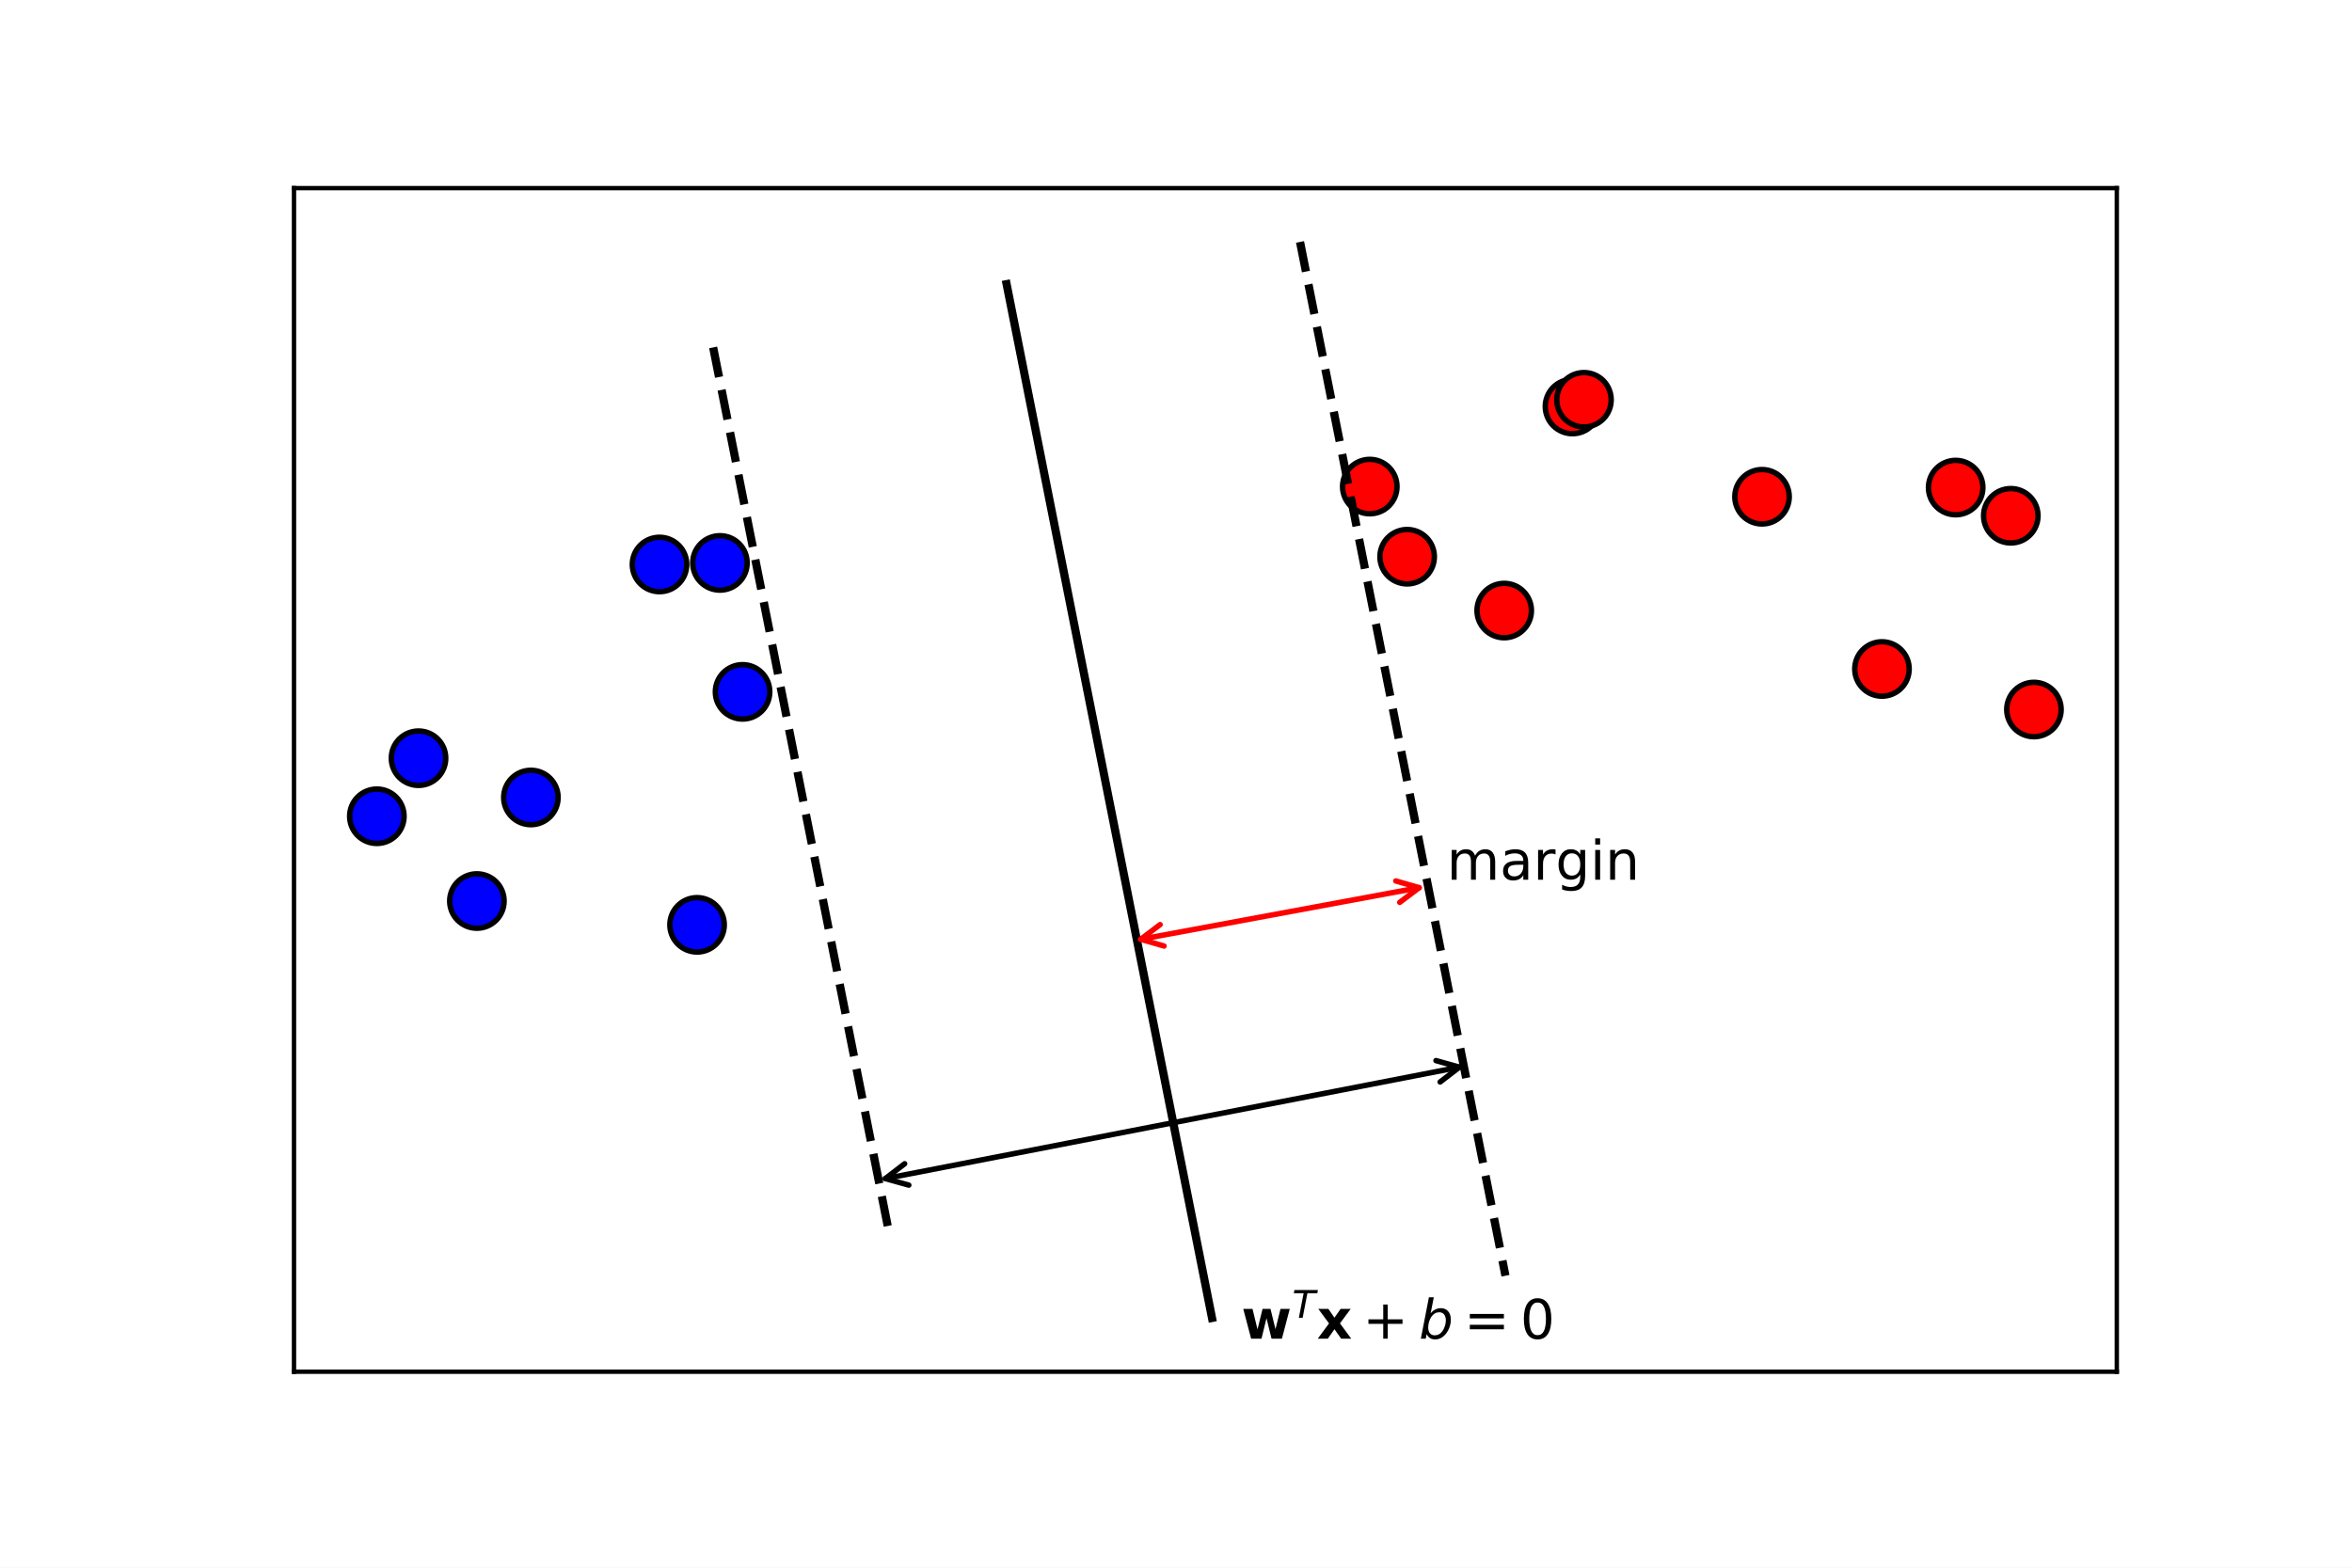
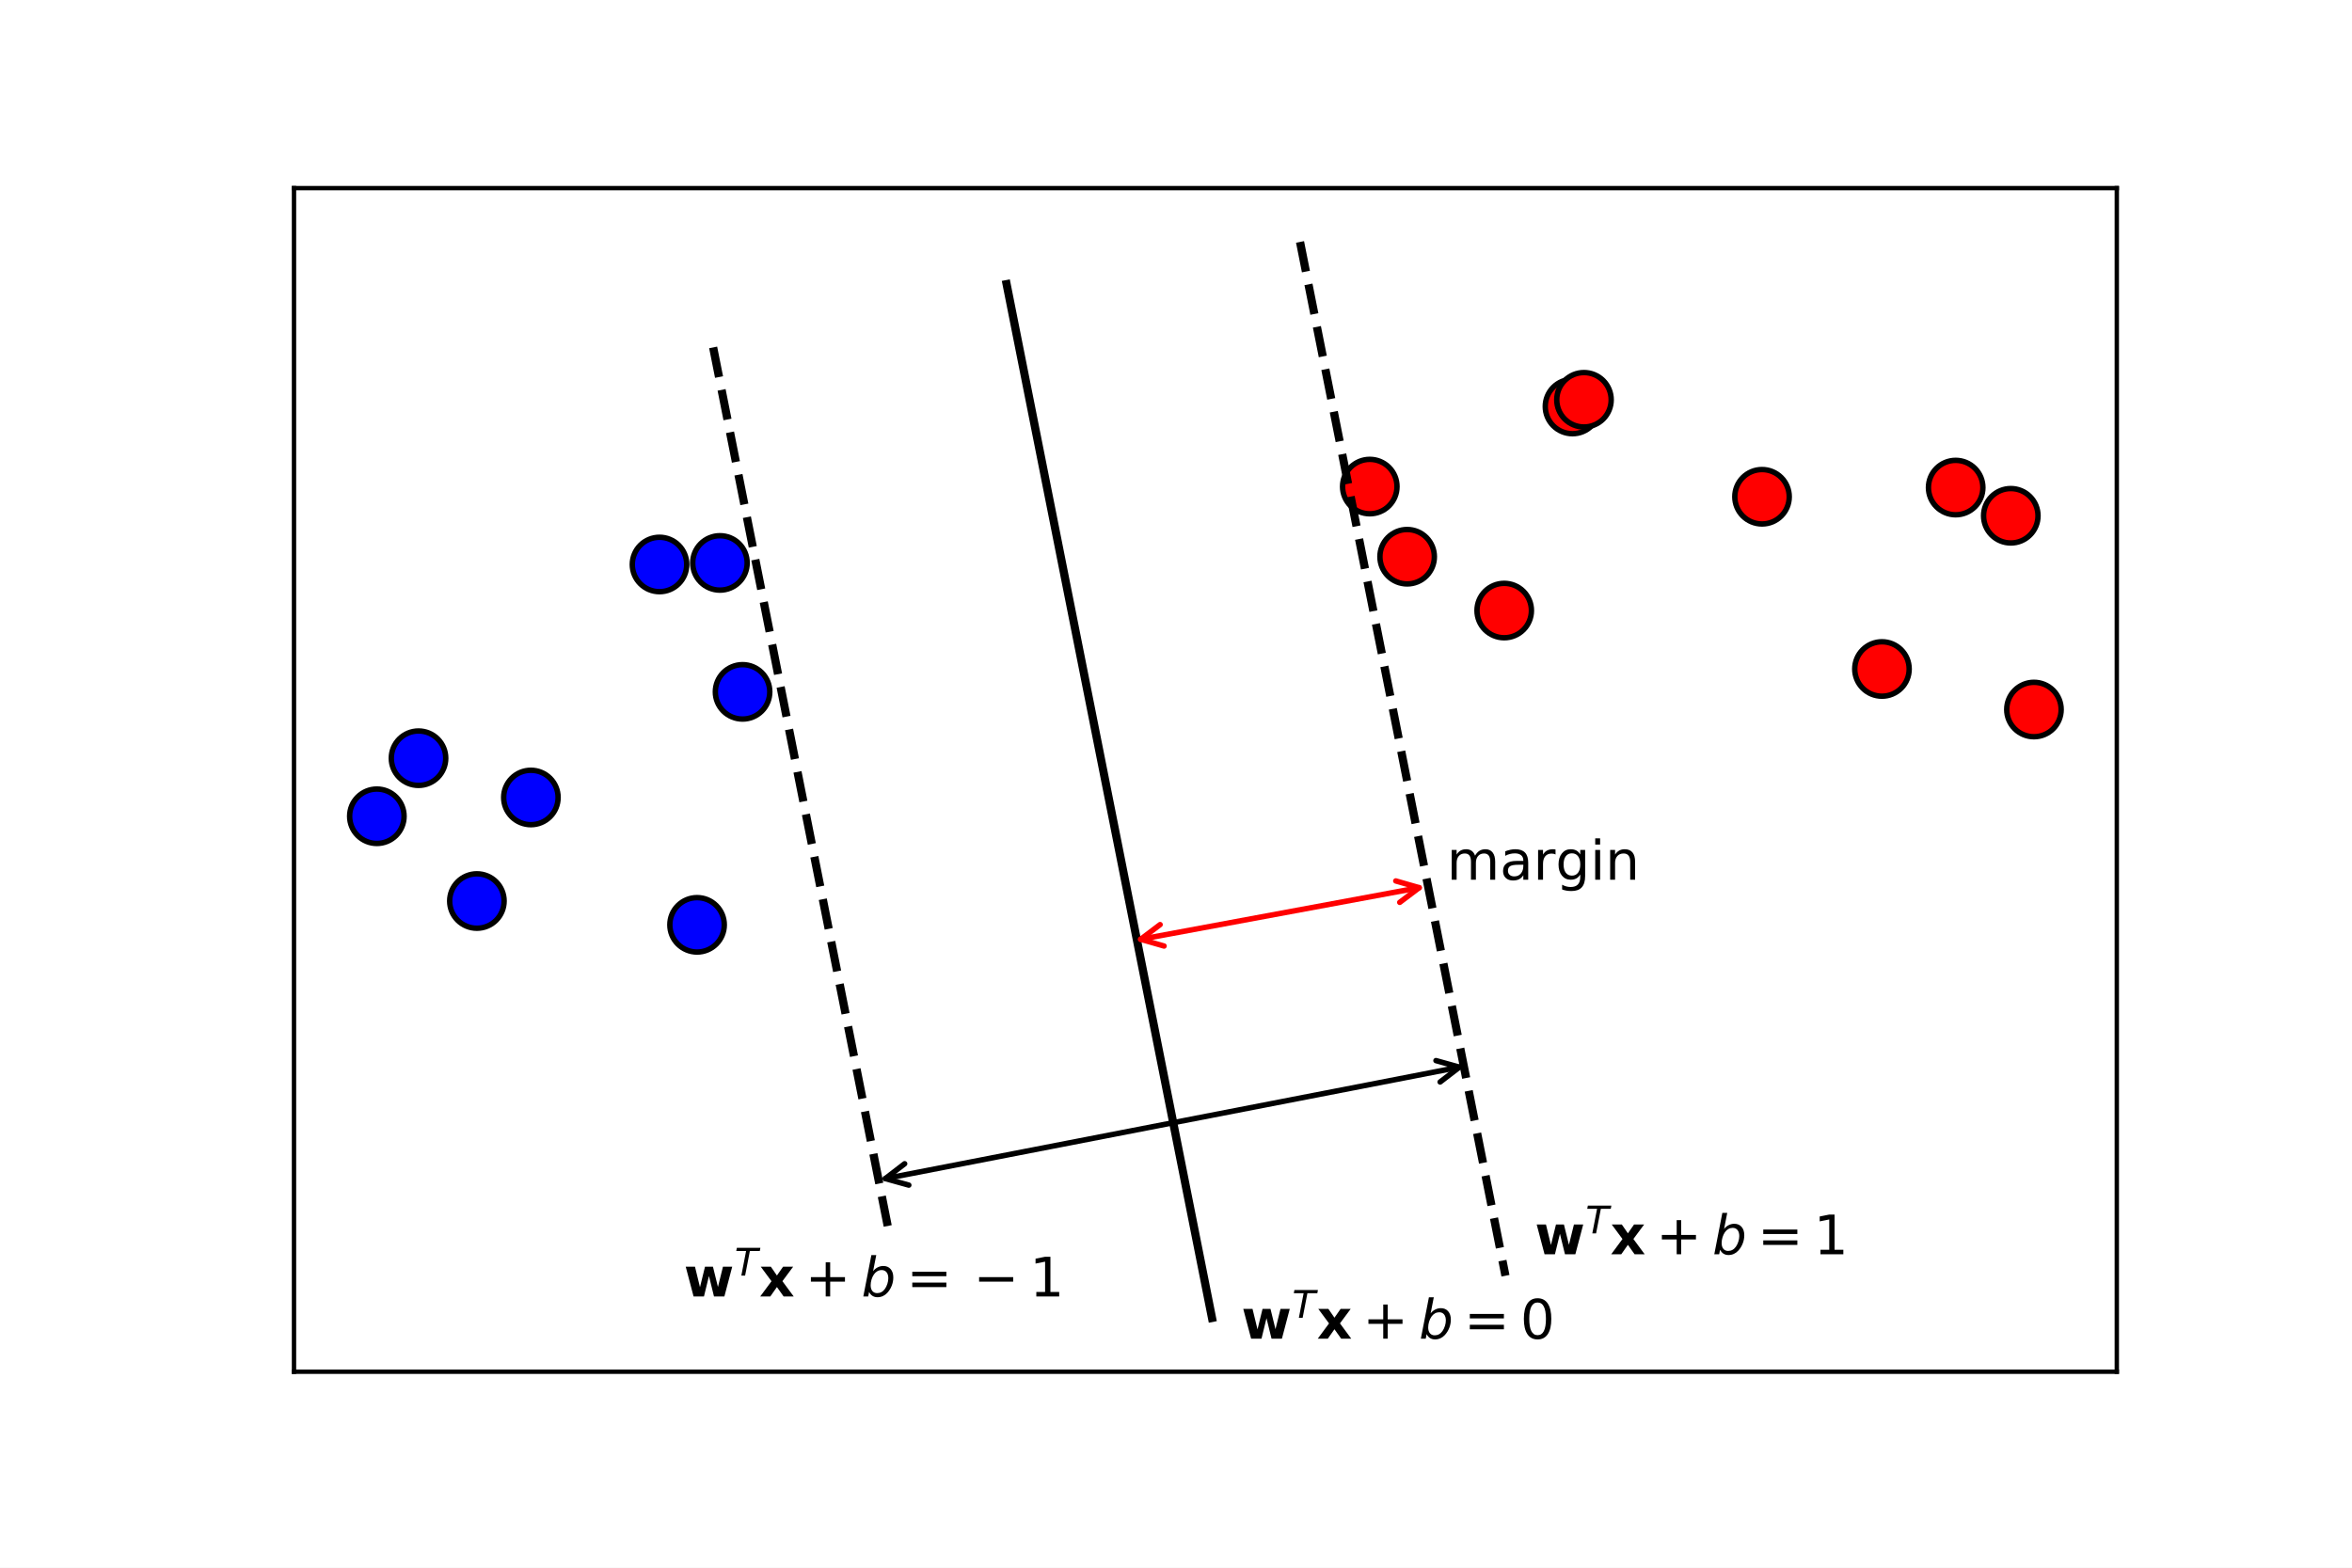
<svg xmlns="http://www.w3.org/2000/svg" xmlns:xlink="http://www.w3.org/1999/xlink" height="288pt" version="1.1" viewBox="0 0 432 288" width="432pt">
  <defs>
    <style type="text/css">
*{stroke-linecap:butt;stroke-linejoin:round;}
  </style>
  </defs>
  <g id="figure_1">
    <g id="patch_1">
      <path d="M 0 288  L 432 288  L 432 0  L 0 0  z " style="fill:#ffffff;" />
    </g>
    <g id="axes_1">
      <g id="patch_2">
        <path d="M 54 252  L 388.8 252  L 388.8 34.56  L 54 34.56  z " style="fill:#ffffff;" />
      </g>
      <g id="matplotlib.axis_1" />
      <g id="matplotlib.axis_2" />
      <g id="line2d_1">
        <defs>
-           <path d="M 0 5  C 1.326 5 2.598 4.473 3.536 3.536  C 4.473 2.598 5 1.326 5 0  C 5 -1.326 4.473 -2.598 3.536 -3.536  C 2.598 -4.473 1.326 -5 0 -5  C -1.326 -5 -2.598 -4.473 -3.536 -3.536  C -4.473 -2.598 -5 -1.326 -5 0  C -5 1.326 -4.473 2.598 -3.536 3.536  C -2.598 4.473 -1.326 5 0 5  z " id="m1909fdda4d" style="stroke:#000000;" />
+           <path d="M 0 5  C 1.326 5 2.598 4.473 3.536 3.536  C 4.473 2.598 5 1.326 5 0  C 5 -1.326 4.473 -2.598 3.536 -3.536  C 2.598 -4.473 1.326 -5 0 -5  C -1.326 -5 -2.598 -4.473 -3.536 -3.536  C -4.473 -2.598 -5 -1.326 -5 0  C -5 1.326 -4.473 2.598 -3.536 3.536  C -2.598 4.473 -1.326 5 0 5  z " id="m94d370f50e" style="stroke:#000000;" />
        </defs>
-         <g clip-path="url(#p17f1a721ef)">
-           <use style="fill:#0000ff;stroke:#000000;" x="69.218" xlink:href="#m1909fdda4d" y="149.954" />
-           <use style="fill:#0000ff;stroke:#000000;" x="128.033" xlink:href="#m1909fdda4d" y="169.901" />
-           <use style="fill:#0000ff;stroke:#000000;" x="121.135" xlink:href="#m1909fdda4d" y="103.7" />
-           <use style="fill:#0000ff;stroke:#000000;" x="87.593" xlink:href="#m1909fdda4d" y="165.528" />
-           <use style="fill:#0000ff;stroke:#000000;" x="76.871" xlink:href="#m1909fdda4d" y="139.289" />
-           <use style="fill:#0000ff;stroke:#000000;" x="97.51" xlink:href="#m1909fdda4d" y="146.505" />
-           <use style="fill:#0000ff;stroke:#000000;" x="136.388" xlink:href="#m1909fdda4d" y="127.101" />
-           <use style="fill:#0000ff;stroke:#000000;" x="132.234" xlink:href="#m1909fdda4d" y="103.415" />
+         <g clip-path="url(#pf7e15fae92)">
+           <use style="fill:#0000ff;stroke:#000000;" x="69.218" xlink:href="#m94d370f50e" y="149.954" />
+           <use style="fill:#0000ff;stroke:#000000;" x="128.033" xlink:href="#m94d370f50e" y="169.901" />
+           <use style="fill:#0000ff;stroke:#000000;" x="121.135" xlink:href="#m94d370f50e" y="103.7" />
+           <use style="fill:#0000ff;stroke:#000000;" x="87.593" xlink:href="#m94d370f50e" y="165.528" />
+           <use style="fill:#0000ff;stroke:#000000;" x="76.871" xlink:href="#m94d370f50e" y="139.289" />
+           <use style="fill:#0000ff;stroke:#000000;" x="97.51" xlink:href="#m94d370f50e" y="146.505" />
+           <use style="fill:#0000ff;stroke:#000000;" x="136.388" xlink:href="#m94d370f50e" y="127.101" />
+           <use style="fill:#0000ff;stroke:#000000;" x="132.234" xlink:href="#m94d370f50e" y="103.415" />
        </g>
      </g>
      <g id="line2d_2">
        <defs>
-           <path d="M 0 5  C 1.326 5 2.598 4.473 3.536 3.536  C 4.473 2.598 5 1.326 5 0  C 5 -1.326 4.473 -2.598 3.536 -3.536  C 2.598 -4.473 1.326 -5 0 -5  C -1.326 -5 -2.598 -4.473 -3.536 -3.536  C -4.473 -2.598 -5 -1.326 -5 0  C -5 1.326 -4.473 2.598 -3.536 3.536  C -2.598 4.473 -1.326 5 0 5  z " id="m66f40e67fe" style="stroke:#000000;" />
+           <path d="M 0 5  C 1.326 5 2.598 4.473 3.536 3.536  C 4.473 2.598 5 1.326 5 0  C 5 -1.326 4.473 -2.598 3.536 -3.536  C 2.598 -4.473 1.326 -5 0 -5  C -1.326 -5 -2.598 -4.473 -3.536 -3.536  C -4.473 -2.598 -5 -1.326 -5 0  C -5 1.326 -4.473 2.598 -3.536 3.536  C -2.598 4.473 -1.326 5 0 5  z " id="m72f084a44f" style="stroke:#000000;" />
        </defs>
-         <g clip-path="url(#p17f1a721ef)">
-           <use style="fill:#ff0000;stroke:#000000;" x="288.825" xlink:href="#m66f40e67fe" y="74.678" />
-           <use style="fill:#ff0000;stroke:#000000;" x="276.283" xlink:href="#m66f40e67fe" y="112.164" />
-           <use style="fill:#ff0000;stroke:#000000;" x="373.582" xlink:href="#m66f40e67fe" y="130.346" />
-           <use style="fill:#ff0000;stroke:#000000;" x="258.456" xlink:href="#m66f40e67fe" y="102.275" />
-           <use style="fill:#ff0000;stroke:#000000;" x="323.638" xlink:href="#m66f40e67fe" y="91.259" />
-           <use style="fill:#ff0000;stroke:#000000;" x="290.934" xlink:href="#m66f40e67fe" y="73.443" />
-           <use style="fill:#ff0000;stroke:#000000;" x="345.666" xlink:href="#m66f40e67fe" y="122.899" />
-           <use style="fill:#ff0000;stroke:#000000;" x="359.205" xlink:href="#m66f40e67fe" y="89.571" />
-           <use style="fill:#ff0000;stroke:#000000;" x="251.592" xlink:href="#m66f40e67fe" y="89.388" />
-           <use style="fill:#ff0000;stroke:#000000;" x="369.33" xlink:href="#m66f40e67fe" y="94.753" />
+         <g clip-path="url(#pf7e15fae92)">
+           <use style="fill:#ff0000;stroke:#000000;" x="288.825" xlink:href="#m72f084a44f" y="74.678" />
+           <use style="fill:#ff0000;stroke:#000000;" x="276.283" xlink:href="#m72f084a44f" y="112.164" />
+           <use style="fill:#ff0000;stroke:#000000;" x="373.582" xlink:href="#m72f084a44f" y="130.346" />
+           <use style="fill:#ff0000;stroke:#000000;" x="258.456" xlink:href="#m72f084a44f" y="102.275" />
+           <use style="fill:#ff0000;stroke:#000000;" x="323.638" xlink:href="#m72f084a44f" y="91.259" />
+           <use style="fill:#ff0000;stroke:#000000;" x="290.934" xlink:href="#m72f084a44f" y="73.443" />
+           <use style="fill:#ff0000;stroke:#000000;" x="345.666" xlink:href="#m72f084a44f" y="122.899" />
+           <use style="fill:#ff0000;stroke:#000000;" x="359.205" xlink:href="#m72f084a44f" y="89.571" />
+           <use style="fill:#ff0000;stroke:#000000;" x="251.592" xlink:href="#m72f084a44f" y="89.388" />
+           <use style="fill:#ff0000;stroke:#000000;" x="369.33" xlink:href="#m72f084a44f" y="94.753" />
        </g>
      </g>
      <g id="line2d_3">
-         <path clip-path="url(#p17f1a721ef)" d="M 130.988 63.823  L 136.378 90.955  L 141.767 118.086  L 147.157 145.218  L 152.547 172.35  L 157.937 199.481  L 163.326 226.613  " style="fill:none;stroke:#000000;stroke-dasharray:5.55,2.4;stroke-dashoffset:0;stroke-width:1.5;" />
+         <path clip-path="url(#pf7e15fae92)" d="M 130.988 63.823  L 136.378 90.955  L 141.767 118.086  L 147.157 145.218  L 152.547 172.35  L 157.937 199.481  L 163.326 226.613  " style="fill:none;stroke:#000000;stroke-dasharray:5.55,2.4;stroke-dashoffset:0;stroke-width:1.5;" />
      </g>
      <g id="line2d_4">
-         <path clip-path="url(#p17f1a721ef)" d="M 238.782 44.444  L 244.172 71.575  L 249.562 98.707  L 254.952 125.838  L 260.341 152.97  L 265.731 180.101  L 271.121 207.233  L 276.511 234.364  " style="fill:none;stroke:#000000;stroke-dasharray:5.55,2.4;stroke-dashoffset:0;stroke-width:1.5;" />
+         <path clip-path="url(#pf7e15fae92)" d="M 238.782 44.444  L 244.172 71.575  L 249.562 98.707  L 254.952 125.838  L 260.341 152.97  L 265.731 180.101  L 271.121 207.233  L 276.511 234.364  " style="fill:none;stroke:#000000;stroke-dasharray:5.55,2.4;stroke-dashoffset:0;stroke-width:1.5;" />
      </g>
      <g id="line2d_5">
-         <path clip-path="url(#p17f1a721ef)" d="M 184.885 52.196  L 190.275 79.327  L 195.665 106.459  L 201.054 133.59  L 206.444 160.722  L 211.834 187.853  L 217.224 214.985  L 222.613 242.116  " style="fill:none;stroke:#000000;stroke-linecap:square;stroke-width:1.5;" />
+         <path clip-path="url(#pf7e15fae92)" d="M 184.885 52.196  L 190.275 79.327  L 195.665 106.459  L 201.054 133.59  L 206.444 160.722  L 211.834 187.853  L 217.224 214.985  L 222.613 242.116  " style="fill:none;stroke:#000000;stroke-linecap:square;stroke-width:1.5;" />
      </g>
      <g id="patch_3">
        <path d="M 54 252  L 54 34.56  " style="fill:none;stroke:#000000;stroke-linecap:square;stroke-linejoin:miter;stroke-width:0.8;" />
      </g>
      <g id="patch_4">
        <path d="M 388.8 252  L 388.8 34.56  " style="fill:none;stroke:#000000;stroke-linecap:square;stroke-linejoin:miter;stroke-width:0.8;" />
      </g>
      <g id="patch_5">
        <path d="M 54 252  L 388.8 252  " style="fill:none;stroke:#000000;stroke-linecap:square;stroke-linejoin:miter;stroke-width:0.8;" />
      </g>
      <g id="patch_6">
        <path d="M 54 34.56  L 388.8 34.56  " style="fill:none;stroke:#000000;stroke-linecap:square;stroke-linejoin:miter;stroke-width:0.8;" />
      </g>
      <g id="text_1">
        <defs>
          <path d="M 3.516 54.688  L 20.516 54.688  L 29.688 17  L 38.922 54.688  L 53.516 54.688  L 62.703 17.391  L 71.922 54.688  L 88.922 54.688  L 74.516 0  L 55.422 0  L 46.188 37.594  L 37.016 0  L 17.922 0  z " id="DejaVuSans-Bold-77" />
          <path d="M 5.906 72.906  L 67.578 72.906  L 66.016 64.594  L 39.984 64.594  L 27.484 0  L 17.578 0  L 30.078 64.594  L 4.297 64.594  z " id="DejaVuSans-Oblique-54" />
          <path d="M 22.219 27.984  L 2.484 54.688  L 21 54.688  L 32.172 38.484  L 43.5 54.688  L 62.016 54.688  L 42.281 28.078  L 62.984 0  L 44.484 0  L 32.172 17.281  L 20.016 0  L 1.516 0  z " id="DejaVuSans-Bold-78" />
          <path d="M 46 62.703  L 46 35.5  L 73.188 35.5  L 73.188 27.203  L 46 27.203  L 46 0  L 37.797 0  L 37.797 27.203  L 10.594 27.203  L 10.594 35.5  L 37.797 35.5  L 37.797 62.703  z " id="DejaVuSans-2b" />
          <path d="M 49.516 33.406  Q 49.516 40.484 46.266 44.484  Q 43.016 48.484 37.312 48.484  Q 33.156 48.484 29.516 46.453  Q 25.875 44.438 23.188 40.578  Q 20.359 36.531 18.719 31.172  Q 17.094 25.828 17.094 20.516  Q 17.094 13.766 20.281 9.938  Q 23.484 6.109 29.109 6.109  Q 33.344 6.109 36.953 8.078  Q 40.578 10.062 43.312 13.922  Q 46.094 17.922 47.797 23.234  Q 49.516 28.562 49.516 33.406  z M 21.578 46.391  Q 24.906 50.875 29.906 53.438  Q 34.906 56 40.375 56  Q 48.781 56 53.734 50.328  Q 58.688 44.672 58.688 35.016  Q 58.688 27.094 55.781 19.672  Q 52.875 12.25 47.516 6.5  Q 44 2.688 39.406 0.625  Q 34.812 -1.422 29.781 -1.422  Q 24.469 -1.422 20.562 1.016  Q 16.656 3.469 14.203 8.297  L 12.594 0  L 3.609 0  L 18.406 75.984  L 27.391 75.984  z " id="DejaVuSans-Oblique-62" />
          <path d="M 10.594 45.406  L 73.188 45.406  L 73.188 37.203  L 10.594 37.203  z M 10.594 25.484  L 73.188 25.484  L 73.188 17.188  L 10.594 17.188  z " id="DejaVuSans-3d" />
+           <path d="M 10.594 35.5  L 73.188 35.5  L 73.188 27.203  L 10.594 27.203  z " id="DejaVuSans-2212" />
+           <path d="M 12.406 8.297  L 28.516 8.297  L 28.516 63.922  L 10.984 60.406  L 10.984 69.391  L 28.422 72.906  L 38.281 72.906  L 38.281 8.297  L 54.391 8.297  L 54.391 0  L 12.406 0  z " id="DejaVuSans-31" />
+         </defs>
+         <g transform="translate(125.5983 238.2404)scale(0.1 -0.1)">
+           <use transform="translate(0 0.684375)" xlink:href="#DejaVuSans-Bold-77" />
+           <use transform="translate(93.33984 38.96563)scale(0.7)" xlink:href="#DejaVuSans-Oblique-54" />
+           <use transform="translate(138.833 0.684375)" xlink:href="#DejaVuSans-Bold-78" />
+           <use transform="translate(222.8174 0.684375)" xlink:href="#DejaVuSans-2b" />
+           <use transform="translate(326.0889 0.684375)" xlink:href="#DejaVuSans-Oblique-62" />
+           <use transform="translate(409.0479 0.684375)" xlink:href="#DejaVuSans-3d" />
+           <use transform="translate(531.8018 0.684375)" xlink:href="#DejaVuSans-2212" />
+           <use transform="translate(635.0732 0.684375)" xlink:href="#DejaVuSans-31" />
+         </g>
+       </g>
+       <g id="text_2">
+         <g transform="translate(281.9003 230.4886)scale(0.1 -0.1)">
+           <use transform="translate(0 0.684375)" xlink:href="#DejaVuSans-Bold-77" />
+           <use transform="translate(93.33984 38.96563)scale(0.7)" xlink:href="#DejaVuSans-Oblique-54" />
+           <use transform="translate(138.833 0.684375)" xlink:href="#DejaVuSans-Bold-78" />
+           <use transform="translate(222.8174 0.684375)" xlink:href="#DejaVuSans-2b" />
+           <use transform="translate(326.0889 0.684375)" xlink:href="#DejaVuSans-Oblique-62" />
+           <use transform="translate(409.0479 0.684375)" xlink:href="#DejaVuSans-3d" />
+           <use transform="translate(512.3193 0.684375)" xlink:href="#DejaVuSans-31" />
+         </g>
+       </g>
+       <g id="text_3">
+         <defs>
          <path d="M 31.781 66.406  Q 24.172 66.406 20.328 58.906  Q 16.5 51.422 16.5 36.375  Q 16.5 21.391 20.328 13.891  Q 24.172 6.391 31.781 6.391  Q 39.453 6.391 43.281 13.891  Q 47.125 21.391 47.125 36.375  Q 47.125 51.422 43.281 58.906  Q 39.453 66.406 31.781 66.406  z M 31.781 74.219  Q 44.047 74.219 50.516 64.516  Q 56.984 54.828 56.984 36.375  Q 56.984 17.969 50.516 8.266  Q 44.047 -1.422 31.781 -1.422  Q 19.531 -1.422 13.062 8.266  Q 6.594 17.969 6.594 36.375  Q 6.594 54.828 13.062 64.516  Q 19.531 74.219 31.781 74.219  z " id="DejaVuSans-30" />
        </defs>
        <g transform="translate(228.003 245.9923)scale(0.1 -0.1)">
          <use transform="translate(0 0.684375)" xlink:href="#DejaVuSans-Bold-77" />
          <use transform="translate(93.33984 38.96563)scale(0.7)" xlink:href="#DejaVuSans-Oblique-54" />
          <use transform="translate(138.833 0.684375)" xlink:href="#DejaVuSans-Bold-78" />
          <use transform="translate(222.8174 0.684375)" xlink:href="#DejaVuSans-2b" />
          <use transform="translate(326.0889 0.684375)" xlink:href="#DejaVuSans-Oblique-62" />
          <use transform="translate(409.0479 0.684375)" xlink:href="#DejaVuSans-3d" />
          <use transform="translate(512.3193 0.684375)" xlink:href="#DejaVuSans-30" />
        </g>
      </g>
      <g id="patch_7">
        <path d="M 268.059 196.045  Q 215.337 206.282 162.614 216.518  " style="fill:none;stroke:#000000;stroke-linecap:round;" />
        <path d="M 263.751 194.844  L 268.059 196.045  L 264.513 198.77  " style="fill:none;stroke:#000000;stroke-linecap:round;" />
        <path d="M 166.922 217.719  L 162.614 216.518  L 166.16 213.793  " style="fill:none;stroke:#000000;stroke-linecap:round;" />
      </g>
      <g id="patch_8">
        <path d="M 260.667 163.076  Q 235.089 167.816 209.512 172.556  " style="fill:none;stroke:#ff0000;stroke-linecap:round;" />
        <path d="M 256.369 161.839  L 260.667 163.076  L 257.098 165.772  " style="fill:none;stroke:#ff0000;stroke-linecap:round;" />
        <path d="M 213.809 173.794  L 209.512 172.556  L 213.081 169.861  " style="fill:none;stroke:#ff0000;stroke-linecap:round;" />
      </g>
-       <g id="text_2">
+       <g id="text_4">
        <defs>
          <path d="M 52 44.188  Q 55.375 50.25 60.062 53.125  Q 64.75 56 71.094 56  Q 79.641 56 84.281 50.016  Q 88.922 44.047 88.922 33.016  L 88.922 0  L 79.891 0  L 79.891 32.719  Q 79.891 40.578 77.094 44.375  Q 74.312 48.188 68.609 48.188  Q 61.625 48.188 57.562 43.547  Q 53.516 38.922 53.516 30.906  L 53.516 0  L 44.484 0  L 44.484 32.719  Q 44.484 40.625 41.703 44.406  Q 38.922 48.188 33.109 48.188  Q 26.219 48.188 22.156 43.531  Q 18.109 38.875 18.109 30.906  L 18.109 0  L 9.078 0  L 9.078 54.688  L 18.109 54.688  L 18.109 46.188  Q 21.188 51.219 25.484 53.609  Q 29.781 56 35.688 56  Q 41.656 56 45.828 52.969  Q 50 49.953 52 44.188  z " id="DejaVuSans-6d" />
          <path d="M 34.281 27.484  Q 23.391 27.484 19.188 25  Q 14.984 22.516 14.984 16.5  Q 14.984 11.719 18.141 8.906  Q 21.297 6.109 26.703 6.109  Q 34.188 6.109 38.703 11.406  Q 43.219 16.703 43.219 25.484  L 43.219 27.484  z M 52.203 31.203  L 52.203 0  L 43.219 0  L 43.219 8.297  Q 40.141 3.328 35.547 0.953  Q 30.953 -1.422 24.312 -1.422  Q 15.922 -1.422 10.953 3.297  Q 6 8.016 6 15.922  Q 6 25.141 12.172 29.828  Q 18.359 34.516 30.609 34.516  L 43.219 34.516  L 43.219 35.406  Q 43.219 41.609 39.141 45  Q 35.062 48.391 27.688 48.391  Q 23 48.391 18.547 47.266  Q 14.109 46.141 10.016 43.891  L 10.016 52.203  Q 14.938 54.109 19.578 55.047  Q 24.219 56 28.609 56  Q 40.484 56 46.344 49.844  Q 52.203 43.703 52.203 31.203  z " id="DejaVuSans-61" />
          <path d="M 41.109 46.297  Q 39.594 47.172 37.812 47.578  Q 36.031 48 33.891 48  Q 26.266 48 22.188 43.047  Q 18.109 38.094 18.109 28.812  L 18.109 0  L 9.078 0  L 9.078 54.688  L 18.109 54.688  L 18.109 46.188  Q 20.953 51.172 25.484 53.578  Q 30.031 56 36.531 56  Q 37.453 56 38.578 55.875  Q 39.703 55.766 41.062 55.516  z " id="DejaVuSans-72" />
          <path d="M 45.406 27.984  Q 45.406 37.75 41.375 43.109  Q 37.359 48.484 30.078 48.484  Q 22.859 48.484 18.828 43.109  Q 14.797 37.75 14.797 27.984  Q 14.797 18.266 18.828 12.891  Q 22.859 7.516 30.078 7.516  Q 37.359 7.516 41.375 12.891  Q 45.406 18.266 45.406 27.984  z M 54.391 6.781  Q 54.391 -7.172 48.188 -13.984  Q 42 -20.797 29.203 -20.797  Q 24.469 -20.797 20.266 -20.094  Q 16.062 -19.391 12.109 -17.922  L 12.109 -9.188  Q 16.062 -11.328 19.922 -12.344  Q 23.781 -13.375 27.781 -13.375  Q 36.625 -13.375 41.016 -8.766  Q 45.406 -4.156 45.406 5.172  L 45.406 9.625  Q 42.625 4.781 38.281 2.391  Q 33.938 0 27.875 0  Q 17.828 0 11.672 7.656  Q 5.516 15.328 5.516 27.984  Q 5.516 40.672 11.672 48.328  Q 17.828 56 27.875 56  Q 33.938 56 38.281 53.609  Q 42.625 51.219 45.406 46.391  L 45.406 54.688  L 54.391 54.688  z " id="DejaVuSans-67" />
          <path d="M 9.422 54.688  L 18.406 54.688  L 18.406 0  L 9.422 0  z M 9.422 75.984  L 18.406 75.984  L 18.406 64.594  L 9.422 64.594  z " id="DejaVuSans-69" />
          <path d="M 54.891 33.016  L 54.891 0  L 45.906 0  L 45.906 32.719  Q 45.906 40.484 42.875 44.328  Q 39.844 48.188 33.797 48.188  Q 26.516 48.188 22.312 43.547  Q 18.109 38.922 18.109 30.906  L 18.109 0  L 9.078 0  L 9.078 54.688  L 18.109 54.688  L 18.109 46.188  Q 21.344 51.125 25.703 53.562  Q 30.078 56 35.797 56  Q 45.219 56 50.047 50.172  Q 54.891 44.344 54.891 33.016  z " id="DejaVuSans-6e" />
        </defs>
        <g transform="translate(265.7311 161.6132)scale(0.1 -0.1)">
          <use xlink:href="#DejaVuSans-6d" />
          <use x="97.412" xlink:href="#DejaVuSans-61" />
          <use x="158.691" xlink:href="#DejaVuSans-72" />
          <use x="199.789" xlink:href="#DejaVuSans-67" />
          <use x="263.266" xlink:href="#DejaVuSans-69" />
          <use x="291.049" xlink:href="#DejaVuSans-6e" />
        </g>
      </g>
    </g>
  </g>
  <defs>
-     <clipPath id="p17f1a721ef">
+     <clipPath id="pf7e15fae92">
      <rect height="217.44" width="334.8" x="54" y="34.56" />
    </clipPath>
  </defs>
</svg>
